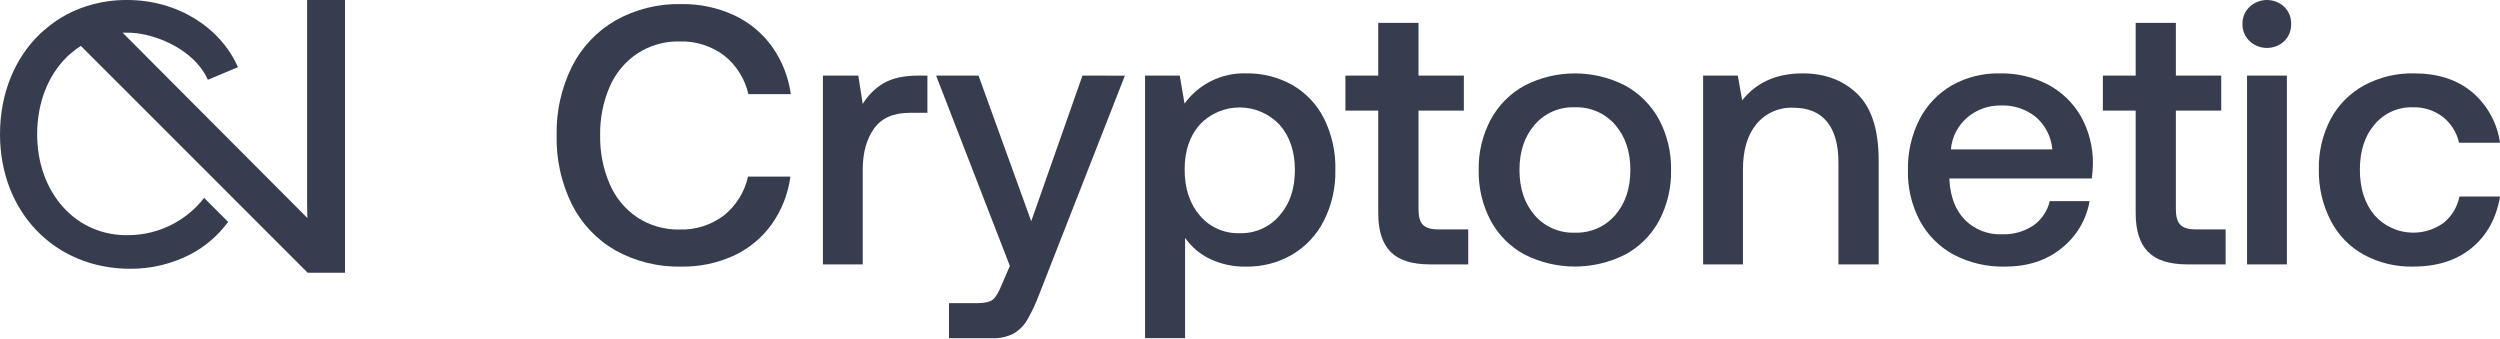
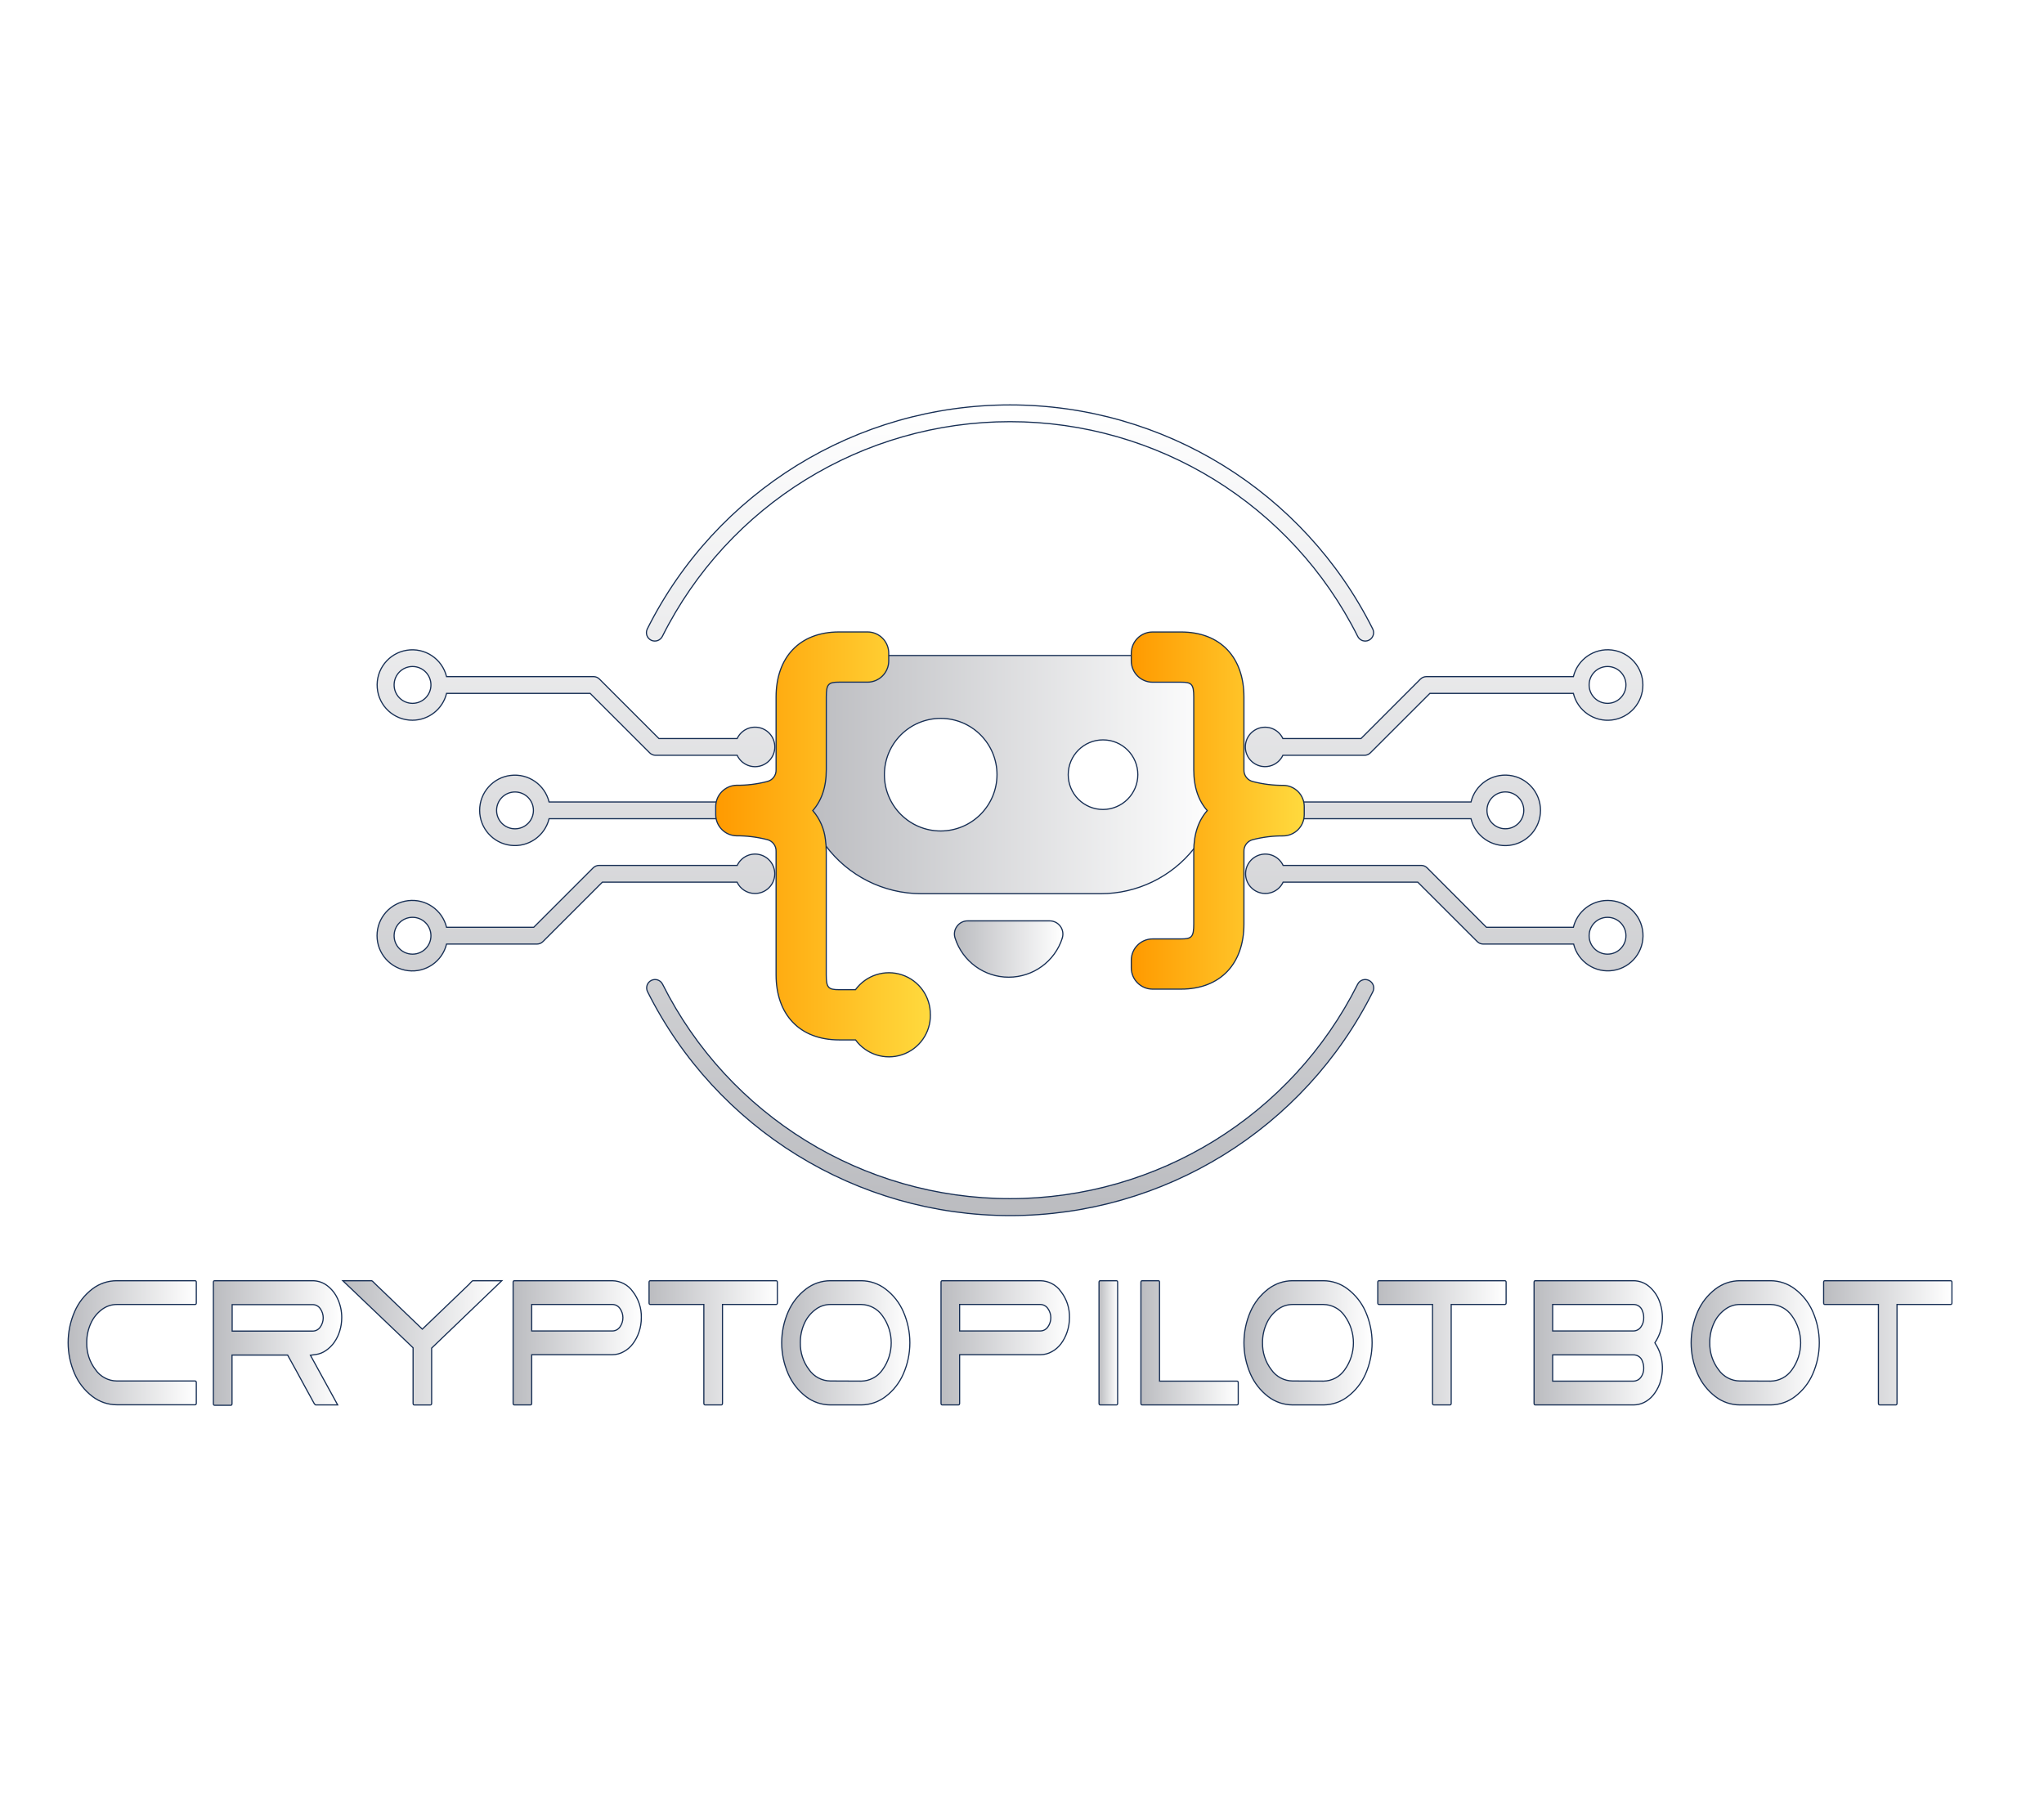
- <svg xmlns="http://www.w3.org/2000/svg" viewBox="0 0 696.16 94.16">
+ <svg xmlns="http://www.w3.org/2000/svg" xmlns:xlink="http://www.w3.org/1999/xlink" id="Layer_1" data-name="Layer 1" viewBox="0 0 444 394">
  <defs>
-     <style>.cls-1{fill:#373c4f;}</style>
+     <style>.cls-1,.cls-10,.cls-11,.cls-12,.cls-13,.cls-14,.cls-16,.cls-17,.cls-18,.cls-19,.cls-2,.cls-20,.cls-3,.cls-4,.cls-5,.cls-6,.cls-7,.cls-8,.cls-9{stroke:#162e54;stroke-miterlimit:10;stroke-width:0.25px;}.cls-1{fill:url(#linear-gradient);}.cls-2{fill:url(#linear-gradient-2);}.cls-3{fill:url(#linear-gradient-3);}.cls-4{fill:url(#linear-gradient-4);}.cls-5{fill:url(#linear-gradient-5);}.cls-6{fill:url(#linear-gradient-6);}.cls-7{fill:url(#linear-gradient-7);}.cls-8{fill:url(#linear-gradient-8);}.cls-9{fill:url(#linear-gradient-9);}.cls-10{fill:url(#linear-gradient-10);}.cls-11{fill:url(#linear-gradient-11);}.cls-12{fill:url(#linear-gradient-12);}.cls-13{fill:url(#linear-gradient-13);}.cls-14{fill:url(#linear-gradient-14);}.cls-15{fill:url(#linear-gradient-15);}.cls-16{fill:none;}.cls-17,.cls-18,.cls-19,.cls-20{fill-rule:evenodd;}.cls-17{fill:url(#linear-gradient-23);}.cls-18{fill:url(#linear-gradient-24);}.cls-19{fill:url(#linear-gradient-25);}.cls-20{fill:url(#linear-gradient-26);}</style>
+     <linearGradient id="linear-gradient" x1="14.8" y1="291.73" x2="42.64" y2="291.73" gradientUnits="userSpaceOnUse">
+       <stop offset="0" stop-color="#bbbcc0" />
+       <stop offset="1" stop-color="#fff" />
+     </linearGradient>
+     <linearGradient id="linear-gradient-2" x1="46.35" y1="291.73" x2="74.23" y2="291.73" xlink:href="#linear-gradient" />
+     <linearGradient id="linear-gradient-3" x1="74.47" y1="291.73" x2="109.01" y2="291.73" xlink:href="#linear-gradient" />
+     <linearGradient id="linear-gradient-4" x1="111.46" y1="291.73" x2="139.33" y2="291.73" xlink:href="#linear-gradient" />
+     <linearGradient id="linear-gradient-5" x1="140.99" y1="291.73" x2="168.86" y2="291.73" xlink:href="#linear-gradient" />
+     <linearGradient id="linear-gradient-6" x1="169.8" y1="291.73" x2="197.64" y2="291.73" xlink:href="#linear-gradient" />
+     <linearGradient id="linear-gradient-7" x1="204.41" y1="291.73" x2="232.28" y2="291.73" xlink:href="#linear-gradient" />
+     <linearGradient id="linear-gradient-8" x1="238.71" y1="291.73" x2="242.75" y2="291.73" xlink:href="#linear-gradient" />
+     <linearGradient id="linear-gradient-9" x1="247.83" y1="291.73" x2="268.97" y2="291.73" xlink:href="#linear-gradient" />
+     <linearGradient id="linear-gradient-10" x1="270.21" y1="291.73" x2="298.05" y2="291.73" xlink:href="#linear-gradient" />
+     <linearGradient id="linear-gradient-11" x1="299.28" y1="291.73" x2="327.16" y2="291.73" xlink:href="#linear-gradient" />
+     <linearGradient id="linear-gradient-12" x1="333.23" y1="291.73" x2="361.1" y2="291.73" xlink:href="#linear-gradient" />
+     <linearGradient id="linear-gradient-13" x1="367.35" y1="291.73" x2="395.19" y2="291.73" xlink:href="#linear-gradient" />
+     <linearGradient id="linear-gradient-14" x1="396.13" y1="291.73" x2="424" y2="291.73" xlink:href="#linear-gradient" />
+     <linearGradient id="linear-gradient-15" x1="219.4" y1="264.12" x2="219.4" y2="87.97" xlink:href="#linear-gradient" />
+     <linearGradient id="linear-gradient-23" x1="174.23" y1="168.3" x2="265.03" y2="168.3" xlink:href="#linear-gradient" />
+     <linearGradient id="linear-gradient-24" x1="207.32" y1="206.18" x2="230.9" y2="206.18" xlink:href="#linear-gradient" />
+     <linearGradient id="linear-gradient-25" x1="245.74" y1="176.1" x2="283.33" y2="176.1" gradientUnits="userSpaceOnUse">
+       <stop offset="0" stop-color="#ff9a00" />
+       <stop offset="1" stop-color="#ffda3e" />
+     </linearGradient>
+     <linearGradient id="linear-gradient-26" x1="155.46" y1="183.41" x2="202.1" y2="183.41" xlink:href="#linear-gradient-25" />
  </defs>
-   <g id="Layer_2" data-name="Layer 2">
-     <g id="Layer_1-2" data-name="Layer 1">
-       <path class="cls-1" d="M96.07,0V75.94H85.67l-4.32-4.32L22.51,12.78c-.44.27-.87.57-1.29.88s-1,.8-1.55,1.24-.81.73-1.2,1.12c-5.07,5.06-8.12,12.56-8.12,21.38,0,16.31,10.83,28.56,25.78,28.08A26.87,26.87,0,0,0,56.84,55.11l6.68,6.68A30.57,30.57,0,0,1,53,70.84a36.07,36.07,0,0,1-16.84,4C15.19,74.8,0,59,0,37.4,0,25.85,4.23,16,11.3,9.27q.48-.45,1-.87A33,33,0,0,1,18.64,4a34.45,34.45,0,0,1,7.51-2.88,35.64,35.64,0,0,1,4.09-.8A38.5,38.5,0,0,1,35.44,0C49.32,0,61.35,7.55,66.26,18.7l-8.38,3.52c-3-6.89-11.21-11.47-18.54-12.77a21.84,21.84,0,0,0-3.9-.35c-.31,0-.62,0-.93,0h-.37l1.45,1.45,50,50.16-.07-4.08V0Z" />
-       <path class="cls-1" d="M201.57,60a19.39,19.39,0,0,1-12.37,3.91,20.69,20.69,0,0,1-11.7-3.34,21.25,21.25,0,0,1-7.71-9.29,32.82,32.82,0,0,1-2.67-13.56,32.68,32.68,0,0,1,2.67-13.6,21.28,21.28,0,0,1,7.71-9.24,20.62,20.62,0,0,1,11.7-3.34,19.69,19.69,0,0,1,12.43,3.9,19.11,19.11,0,0,1,6.77,10.78h11.81A29.75,29.75,0,0,0,215,13a27.1,27.1,0,0,0-10.62-8.78,33.78,33.78,0,0,0-14.64-3.08A35.78,35.78,0,0,0,171.38,5.7a30.86,30.86,0,0,0-12.11,12.83A41.25,41.25,0,0,0,155,37.68a41.51,41.51,0,0,0,4.26,19.26,30.56,30.56,0,0,0,12.11,12.78,36.16,36.16,0,0,0,18.33,4.52,33.81,33.81,0,0,0,14.69-3.08,27.1,27.1,0,0,0,10.52-8.73,29.77,29.77,0,0,0,5.19-13.25H208.3A19.18,19.18,0,0,1,201.57,60Z" />
-       <path class="cls-1" d="M255.74,21.05c-4,0-7.25.7-9.65,2.1a16.74,16.74,0,0,0-5.85,5.8L239,21.05h-9.85V73.62h11.09V47.23c0-4.58,1-8.37,3.08-11.34s5.37-4.47,10-4.47h4.93V21.05Z" />
-       <path class="cls-1" d="M301.43,21.05,287.16,61.61,272.48,21.05H260.67l20.54,53-2.16,5q-1.33,3.39-2.57,4.37c-.82.65-2.29,1-4.41,1h-7.81v9.76h11.92a12.28,12.28,0,0,0,6.05-1.28,10.63,10.63,0,0,0,3.8-3.8,47.41,47.41,0,0,0,3.39-7.24l23.82-60.79Z" />
-       <path class="cls-1" d="M368.69,33a22.34,22.34,0,0,0-8.83-9.34A25.3,25.3,0,0,0,347,20.43a20.4,20.4,0,0,0-17.15,8.42l-1.33-7.8h-9.66V94.16H330V66.23a18.07,18.07,0,0,0,6.88,5.85A22.48,22.48,0,0,0,347,74.24a24.67,24.67,0,0,0,12.83-3.34,23,23,0,0,0,8.83-9.45,30,30,0,0,0,3.19-14.12A30.49,30.49,0,0,0,368.69,33ZM356.32,60a14,14,0,0,1-11.14,4.93A13.86,13.86,0,0,1,334.09,60q-4.21-4.92-4.21-12.83,0-7.69,4.21-12.48a15.28,15.28,0,0,1,22.23.05q4.26,4.83,4.26,12.63T356.32,60Z" />
-       <path class="cls-1" d="M400.42,63.87c-2,0-3.38-.43-4.21-1.29S395,60.27,395,58.22V30.8h12.63V21.05H395V6.36H383.79V21.05h-9.14V30.8h9.14V59.35q0,7.29,3.44,10.78t10.94,3.49h10.68V63.87Z" />
-       <path class="cls-1" d="M462,33.32a23.67,23.67,0,0,0-9.45-9.5,30.67,30.67,0,0,0-28,0,23.61,23.61,0,0,0-9.45,9.5,28.79,28.79,0,0,0-3.34,14,29,29,0,0,0,3.34,14.12,23.19,23.19,0,0,0,9.45,9.45,31.07,31.07,0,0,0,28,0A23.25,23.25,0,0,0,462,61.45a29,29,0,0,0,3.33-14.12A28.79,28.79,0,0,0,462,33.32ZM449.77,59.91a14.21,14.21,0,0,1-11.25,4.88,14.06,14.06,0,0,1-11.19-4.88q-4.21-4.87-4.21-12.58t4.21-12.57a14,14,0,0,1,11.19-4.88,14.18,14.18,0,0,1,11.25,4.88Q454,39.64,454,47.33T449.77,59.91Z" />
-       <path class="cls-1" d="M517.23,26.18q-5.9-5.74-15.25-5.75-10.87,0-16.84,7.5l-1.23-6.88h-9.65V73.62h11.09V47.13q0-8,3.75-12.58A12.59,12.59,0,0,1,499.42,30q6.15,0,9.34,3.9t3.18,11.4V73.62h11.2v-29Q523.14,31.94,517.23,26.18Z" />
-       <path class="cls-1" d="M582.49,49.7a30.6,30.6,0,0,0,.31-4.21,26.36,26.36,0,0,0-3.44-13.25,23.05,23.05,0,0,0-9.14-8.73,28.21,28.21,0,0,0-13.4-3.08,26.14,26.14,0,0,0-13.3,3.34,23.08,23.08,0,0,0-9,9.45,30,30,0,0,0-3.23,14.22,28.64,28.64,0,0,0,3.34,14.07A23.32,23.32,0,0,0,544,70.9a29.4,29.4,0,0,0,14.33,3.34q9.45,0,15.76-5.14A21.26,21.26,0,0,0,581.87,56H570.78a11.42,11.42,0,0,1-4.62,6.83,14.79,14.79,0,0,1-8.62,2.41,13.8,13.8,0,0,1-10.37-4c-2.61-2.67-4-6.3-4.32-10.89V49.7Zm-34.66-17a14.13,14.13,0,0,1,9.4-3.33,14.55,14.55,0,0,1,9.7,3.23,13.39,13.39,0,0,1,4.57,9H543.26A13.11,13.11,0,0,1,547.83,32.7Z" />
-       <path class="cls-1" d="M611.34,63.87c-2,0-3.38-.43-4.21-1.29s-1.23-2.31-1.23-4.36V30.8h12.63V21.05H605.9V6.36H594.71V21.05h-9.14V30.8h9.14V59.35q0,7.29,3.44,10.78t10.93,3.49h10.68V63.87Z" />
-       <path class="cls-1" d="M625.72,21.05V73.62h11.09V21.05ZM636.09,1.9a7.08,7.08,0,0,0-9.65,0,6.38,6.38,0,0,0-2,4.77,6.4,6.4,0,0,0,2,4.78,7.08,7.08,0,0,0,9.65,0A6.4,6.4,0,0,0,638,6.67,6.38,6.38,0,0,0,636.09,1.9Z" />
-       <path class="cls-1" d="M680.45,62.07a14.43,14.43,0,0,1-19.25-2.16q-4.07-4.87-4.06-12.68T661.2,34.7a13.33,13.33,0,0,1,10.73-4.82,13,13,0,0,1,8.31,2.67,12.76,12.76,0,0,1,4.52,7.19h11.4a22.61,22.61,0,0,0-7.8-14.12q-6.27-5.19-16.13-5.19a28.13,28.13,0,0,0-13.91,3.34A23.2,23.2,0,0,0,649,33.16a29.07,29.07,0,0,0-3.29,14.07A30,30,0,0,0,649,61.4a22.7,22.7,0,0,0,9.19,9.5,27.63,27.63,0,0,0,13.76,3.34q10,0,16.32-5.19t7.91-14.32H684.87A12.6,12.6,0,0,1,680.45,62.07Z" />
-     </g>
-   </g>
+   <path class="cls-1" d="M25.37,278.24h17c.18,0,.27.11.27.34v4.48c0,.23-.09.34-.27.34h-17a5.37,5.37,0,0,0-3.27,1.12,7.64,7.64,0,0,0-2.38,3,9.94,9.94,0,0,0-.88,4.18,9.27,9.27,0,0,0,1.92,5.88,5.69,5.69,0,0,0,4.61,2.44h17c.18,0,.27.12.27.35v4.47c0,.23-.09.35-.27.35h-17a8.71,8.71,0,0,1-5.3-1.81,12.4,12.4,0,0,1-3.85-4.92,16.82,16.82,0,0,1,0-13.53,12.36,12.36,0,0,1,3.85-4.91A8.65,8.65,0,0,1,25.37,278.24Z" />
+   <path class="cls-2" d="M67.43,294.43l5.92,10.79H68.79a.59.59,0,0,1-.23,0,.53.53,0,0,1-.19-.15l-.14-.18a1.67,1.67,0,0,1-.13-.25,1.47,1.47,0,0,0-.13-.23c-.52-.95-1.08-2-1.69-3.08l-1.93-3.55c-.68-1.26-1.24-2.27-1.66-3l-.21-.39H50.4v10.56c0,.23-.09.35-.27.35h-3.5c-.19,0-.28-.12-.28-.35V278.58c0-.23.09-.34.28-.34H67.91a5.22,5.22,0,0,1,3.18,1.08,7.37,7.37,0,0,1,2.29,2.93,9.57,9.57,0,0,1,.85,4,9.71,9.71,0,0,1-.44,2.93,8.59,8.59,0,0,1-1.19,2.45,7.2,7.2,0,0,1-1.8,1.77,5,5,0,0,1-2.19.87Zm-17-11v5.75H67.94a2,2,0,0,0,1.61-.85,3.44,3.44,0,0,0,0-4.05,2,2,0,0,0-1.61-.85Z" />
+   <path class="cls-3" d="M109,278.24,93.76,292.88v12c0,.23-.1.35-.3.35H90c-.18,0-.27-.12-.27-.35V292.81L74.47,278.24h6.28a1.31,1.31,0,0,1,.32.25q.23.21.48.48a2.45,2.45,0,0,0,.32.31l9.87,9.48,9.88-9.48.18-.16a2.89,2.89,0,0,0,.24-.25l.25-.29a2.94,2.94,0,0,1,.26-.25.36.36,0,0,1,.18-.09Z" />
+   <path class="cls-4" d="M115.23,305.22h-3.5c-.18,0-.27-.12-.27-.35V278.58c0-.23.09-.34.27-.34H133a5.5,5.5,0,0,1,4.45,2.35,8.84,8.84,0,0,1,1.86,5.66,9.63,9.63,0,0,1-.51,3.15,9,9,0,0,1-1.35,2.56,6.12,6.12,0,0,1-2,1.71,5,5,0,0,1-2.44.64H115.5v10.56C115.5,305.1,115.41,305.22,115.23,305.22Zm.27-21.82v5.75h17.55a2,2,0,0,0,1.6-.85,3.44,3.44,0,0,0,0-4.05,2,2,0,0,0-1.6-.85Z" />
+   <path class="cls-5" d="M168.56,278.24c.2,0,.3.11.3.34v4.48c0,.23-.1.34-.3.34H156.94v21.47c0,.23-.09.35-.28.35h-3.47c-.2,0-.3-.12-.3-.35V283.4H141.26c-.18,0-.27-.11-.27-.34v-4.48c0-.23.09-.34.27-.34Z" />
+   <path class="cls-6" d="M180.37,278.24h6.7a8.68,8.68,0,0,1,5.29,1.81,12.3,12.3,0,0,1,3.86,4.91,16.82,16.82,0,0,1,0,13.53,12.33,12.33,0,0,1-3.86,4.92,8.75,8.75,0,0,1-5.29,1.81h-6.7a8.73,8.73,0,0,1-5.3-1.81,12.49,12.49,0,0,1-3.85-4.92,16.82,16.82,0,0,1,0-13.53,12.45,12.45,0,0,1,3.85-4.91A8.67,8.67,0,0,1,180.37,278.24Zm6.7,21.81a5.71,5.71,0,0,0,4.61-2.44,10,10,0,0,0,0-11.76,5.72,5.72,0,0,0-4.61-2.45h-6.7a5.34,5.34,0,0,0-3.26,1.12,7.66,7.66,0,0,0-2.39,3,9.93,9.93,0,0,0-.87,4.18,9.32,9.32,0,0,0,1.91,5.88,5.71,5.71,0,0,0,4.61,2.44Z" />
+   <path class="cls-7" d="M208.18,305.22h-3.5c-.18,0-.27-.12-.27-.35V278.58c0-.23.09-.34.27-.34H226a5.51,5.51,0,0,1,4.45,2.35,8.84,8.84,0,0,1,1.86,5.66,9.38,9.38,0,0,1-.52,3.15,9,9,0,0,1-1.34,2.56,6.12,6.12,0,0,1-2,1.71,5,5,0,0,1-2.44.64H208.45v10.56C208.45,305.1,208.36,305.22,208.18,305.22Zm.27-21.82v5.75H226a2,2,0,0,0,1.6-.85,3.44,3.44,0,0,0,0-4.05,2,2,0,0,0-1.6-.85Z" />
+   <path class="cls-8" d="M239,305.22c-.18,0-.27-.12-.27-.35V278.58c0-.23.09-.34.27-.34h3.5c.18,0,.27.11.27.34v26.29c0,.23-.09.35-.27.35Z" />
+   <path class="cls-9" d="M248.1,305.22c-.18,0-.27-.12-.27-.35V278.58c0-.23.09-.34.27-.34h3.51c.18,0,.27.11.27.34v21.47H268.7c.18,0,.27.12.27.35v4.47c0,.23-.09.35-.27.35Z" />
+   <path class="cls-10" d="M280.77,278.24h6.71a8.68,8.68,0,0,1,5.28,1.81,12.41,12.41,0,0,1,3.87,4.91,16.82,16.82,0,0,1,0,13.53,12.44,12.44,0,0,1-3.87,4.92,8.74,8.74,0,0,1-5.28,1.81h-6.71a8.76,8.76,0,0,1-5.3-1.81,12.49,12.49,0,0,1-3.85-4.92,16.93,16.93,0,0,1,0-13.53,12.45,12.45,0,0,1,3.85-4.91A8.69,8.69,0,0,1,280.77,278.24Zm6.71,21.81a5.67,5.67,0,0,0,4.6-2.44,10,10,0,0,0,0-11.76,5.69,5.69,0,0,0-4.6-2.45h-6.71a5.36,5.36,0,0,0-3.26,1.12,7.64,7.64,0,0,0-2.38,3,9.79,9.79,0,0,0-.88,4.18,9.27,9.27,0,0,0,1.92,5.88,5.69,5.69,0,0,0,4.6,2.44Z" />
+   <path class="cls-11" d="M326.85,278.24c.21,0,.31.11.31.34v4.48c0,.23-.1.34-.31.34H315.23v21.47c0,.23-.09.35-.27.35h-3.48c-.2,0-.3-.12-.3-.35V283.4H299.56c-.19,0-.28-.11-.28-.34v-4.48c0-.23.09-.34.28-.34Z" />
+   <path class="cls-12" d="M333.23,278.58c0-.23.09-.34.27-.34h21.32a5.21,5.21,0,0,1,3.35,1.21,7.73,7.73,0,0,1,2.33,3.34,10.2,10.2,0,0,1,.57,4.33,9.18,9.18,0,0,1-1.27,4.07l-.33.54.33.54a9.14,9.14,0,0,1,1.27,4.06,10.25,10.25,0,0,1-.57,4.34,8.69,8.69,0,0,1-1.41,2.45,6,6,0,0,1-1.95,1.56,5.14,5.14,0,0,1-2.32.54H333.5c-.18,0-.27-.12-.27-.35Zm21.59,4.82H337.27v5.75h17.55a2,2,0,0,0,1.6-.83,3.31,3.31,0,0,0,.63-2.07,3.7,3.7,0,0,0-.27-1.42A2,2,0,0,0,354.82,283.4Zm-17.55,16.65h17.55a2,2,0,0,0,1.6-.81,3.2,3.2,0,0,0,.63-2,4,4,0,0,0-.27-1.46,2,2,0,0,0-2-1.43H337.27Z" />
+   <path class="cls-13" d="M377.92,278.24h6.7a8.71,8.71,0,0,1,5.29,1.81,12.3,12.3,0,0,1,3.86,4.91,16.82,16.82,0,0,1,0,13.53,12.33,12.33,0,0,1-3.86,4.92,8.77,8.77,0,0,1-5.29,1.81h-6.7a8.73,8.73,0,0,1-5.3-1.81,12.49,12.49,0,0,1-3.85-4.92,16.82,16.82,0,0,1,0-13.53,12.45,12.45,0,0,1,3.85-4.91A8.67,8.67,0,0,1,377.92,278.24Zm6.7,21.81a5.71,5.71,0,0,0,4.61-2.44,10,10,0,0,0,0-11.76,5.72,5.72,0,0,0-4.61-2.45h-6.7a5.32,5.32,0,0,0-3.26,1.12,7.57,7.57,0,0,0-2.39,3,9.93,9.93,0,0,0-.87,4.18,9.32,9.32,0,0,0,1.91,5.88,5.71,5.71,0,0,0,4.61,2.44Z" />
+   <path class="cls-14" d="M423.7,278.24c.2,0,.3.11.3.34v4.48c0,.23-.1.34-.3.34H412.07v21.47c0,.23-.09.35-.27.35h-3.47c-.2,0-.3-.12-.3-.35V283.4H396.4c-.18,0-.27-.11-.27-.34v-4.48c0-.23.09-.34.27-.34Z" />
+   <path class="cls-15" d="M278.67,160.45a4.28,4.28,0,1,0,0,3.64h17.72a1.82,1.82,0,0,0,1.29-.54l12.92-12.91h31.17a7.66,7.66,0,1,0,0-3.64H309.84a1.85,1.85,0,0,0-1.29.53l-12.91,12.92Zm70.52-15.65a4,4,0,1,1-4,4A4,4,0,0,1,349.19,144.8Z" />
+   <path class="cls-15" d="M319.53,174.23H278.67a4.28,4.28,0,1,0,0,3.64h40.86a7.66,7.66,0,1,0,0-3.64ZM331,176.05a4,4,0,1,1-4-4A4,4,0,0,1,331,176.05Z" />
+   <path class="cls-15" d="M349.19,195.62a7.66,7.66,0,0,0-7.42,5.83H322.88L310,188.54a1.81,1.81,0,0,0-1.28-.53h-30a4.28,4.28,0,1,0,0,3.64h29.25l12.92,12.91a1.82,1.82,0,0,0,1.29.54h19.64a7.65,7.65,0,1,0,7.42-9.48Zm0,11.67a4,4,0,1,1,4-4A4,4,0,0,1,349.19,207.29Z" />
+   <path class="cls-15" d="M89.61,156.47A7.64,7.64,0,0,0,97,150.64H128.2l12.92,12.91a1.82,1.82,0,0,0,1.29.54h17.72a4.29,4.29,0,1,0,0-3.64h-17l-12.92-12.92A1.81,1.81,0,0,0,129,147H97a7.65,7.65,0,1,0-7.41,9.47Zm0-11.67a4,4,0,1,1-4,4A4,4,0,0,1,89.61,144.8Z" />
+   <path class="cls-15" d="M164,171.76a4.27,4.27,0,0,0-3.86,2.47H119.27a7.65,7.65,0,1,0,0,3.64h40.86a4.28,4.28,0,1,0,3.86-6.11Zm-52.13,8.3a4,4,0,1,1,4-4A4,4,0,0,1,111.86,180.06Z" />
+   <path class="cls-15" d="M164,194.11a4.28,4.28,0,1,0-3.86-6.1h-30a1.83,1.83,0,0,0-1.29.53l-12.91,12.91H97a7.66,7.66,0,1,0,0,3.65h19.65a1.84,1.84,0,0,0,1.29-.54l12.91-12.91h29.26A4.26,4.26,0,0,0,164,194.11ZM89.61,207.29a4,4,0,1,1,4-4A4,4,0,0,1,89.61,207.29Z" />
+   <path class="cls-15" d="M141.43,139.08a1.83,1.83,0,0,0,2.44-.81,84.46,84.46,0,0,1,151.06,0,1.82,1.82,0,1,0,3.25-1.64,88.11,88.11,0,0,0-157.57,0A1.82,1.82,0,0,0,141.43,139.08Z" />
+   <path class="cls-15" d="M297.37,213a1.82,1.82,0,0,0-2.45.81,84.46,84.46,0,0,1-151,0,1.82,1.82,0,0,0-3.26,1.63,88.11,88.11,0,0,0,157.56,0A1.82,1.82,0,0,0,297.37,213Z" />
+   <path class="cls-16" d="M278.67,160.45a4.28,4.28,0,1,0,0,3.64h17.72a1.82,1.82,0,0,0,1.29-.54l12.92-12.91h31.17a7.66,7.66,0,1,0,0-3.64H309.84a1.85,1.85,0,0,0-1.29.53l-12.91,12.92Zm70.52-15.65a4,4,0,1,1-4,4A4,4,0,0,1,349.19,144.8Z" />
+   <path class="cls-16" d="M319.53,174.23H278.67a4.28,4.28,0,1,0,0,3.64h40.86a7.66,7.66,0,1,0,0-3.64ZM331,176.05a4,4,0,1,1-4-4A4,4,0,0,1,331,176.05Z" />
+   <path class="cls-16" d="M349.19,195.62a7.66,7.66,0,0,0-7.42,5.83H322.88L310,188.54a1.81,1.81,0,0,0-1.28-.53h-30a4.28,4.28,0,1,0,0,3.64h29.25l12.92,12.91a1.82,1.82,0,0,0,1.29.54h19.64a7.65,7.65,0,1,0,7.42-9.48Zm0,11.67a4,4,0,1,1,4-4A4,4,0,0,1,349.19,207.29Z" />
+   <path class="cls-16" d="M89.61,156.47A7.64,7.64,0,0,0,97,150.64H128.2l12.92,12.91a1.82,1.82,0,0,0,1.29.54h17.72a4.29,4.29,0,1,0,0-3.64h-17l-12.92-12.92A1.81,1.81,0,0,0,129,147H97a7.65,7.65,0,1,0-7.41,9.47Zm0-11.67a4,4,0,1,1-4,4A4,4,0,0,1,89.61,144.8Z" />
+   <path class="cls-16" d="M164,171.76a4.27,4.27,0,0,0-3.86,2.47H119.27a7.65,7.65,0,1,0,0,3.64h40.86a4.28,4.28,0,1,0,3.86-6.11Zm-52.13,8.3a4,4,0,1,1,4-4A4,4,0,0,1,111.86,180.06Z" />
+   <path class="cls-16" d="M164,194.11a4.28,4.28,0,1,0-3.86-6.1h-30a1.83,1.83,0,0,0-1.29.53l-12.91,12.91H97a7.66,7.66,0,1,0,0,3.65h19.65a1.84,1.84,0,0,0,1.29-.54l12.91-12.91h29.26A4.26,4.26,0,0,0,164,194.11ZM89.61,207.29a4,4,0,1,1,4-4A4,4,0,0,1,89.61,207.29Z" />
+   <path class="cls-16" d="M141.43,139.08a1.83,1.83,0,0,0,2.44-.81,84.46,84.46,0,0,1,151.06,0,1.82,1.82,0,1,0,3.25-1.64,88.11,88.11,0,0,0-157.57,0A1.82,1.82,0,0,0,141.43,139.08Z" />
+   <path class="cls-16" d="M297.37,213a1.82,1.82,0,0,0-2.45.81,84.46,84.46,0,0,1-151,0,1.82,1.82,0,0,0-3.26,1.63,88.11,88.11,0,0,0,157.56,0A1.82,1.82,0,0,0,297.37,213Z" />
+   <path class="cls-17" d="M174.23,142.41V168.3a25.74,25.74,0,0,0,5.07,15.35s0,0,0,0a25.92,25.92,0,0,0,20.81,10.51h39a25.88,25.88,0,0,0,20.26-9.82v0h0a25.68,25.68,0,0,0,5.61-16V142.41Zm30.11,38.12a12.23,12.23,0,1,1,12.23-12.23A12.26,12.26,0,0,1,204.34,180.53Zm35.26-4.67a7.56,7.56,0,1,1,7.56-7.56A7.59,7.59,0,0,1,239.6,175.86Z" />
+   <path class="cls-18" d="M230.75,203.82a12.23,12.23,0,0,1-23.28,0,2.78,2.78,0,0,1,.41-2.58,2.82,2.82,0,0,1,2.33-1.18H228a2.87,2.87,0,0,1,2.74,3.76Z" />
+   <path class="cls-19" d="M262.24,176.1c-1.86,2.11-2.93,5-2.93,8.89v15.77c0,2.81-.46,3.22-2.79,3.22h-6.16a4.63,4.63,0,0,0-4.62,4.62v1.67a4.63,4.63,0,0,0,4.62,4.62h6.16c8.68,0,13.69-5.62,13.69-14.13V185a2.53,2.53,0,0,1,2-2.6,25.83,25.83,0,0,1,6.61-.8,4.62,4.62,0,0,0,4.49-4.62v-1.75a4.61,4.61,0,0,0-4.49-4.61,25.78,25.78,0,0,1-6.61-.81,2.53,2.53,0,0,1-2-2.6V151.44c0-8.52-5-14.14-13.69-14.14h-6.16a4.63,4.63,0,0,0-4.62,4.62v1.67a4.63,4.63,0,0,0,4.62,4.62h6.16c2.33,0,2.79.41,2.79,3.23V167.2C259.31,171.11,260.38,174,262.24,176.1Z" />
+   <path class="cls-20" d="M202.1,220.46a9,9,0,0,1-16.26,5.46h-3.56c-8.69,0-13.7-5.62-13.7-14.13V185a2.53,2.53,0,0,0-2-2.61,26.24,26.24,0,0,0-6.61-.81,4.61,4.61,0,0,1-4.5-4.6v-1.76a4.64,4.64,0,0,1,4.5-4.62,25.39,25.39,0,0,0,6.61-.8,2.52,2.52,0,0,0,2-2.6V151.42c0-8.5,5-14.13,13.7-14.13h6.15a4.62,4.62,0,0,1,4.56,3.87,4.56,4.56,0,0,1,.06.75v1.67a4.62,4.62,0,0,1-4.62,4.62h-6.15c-2.34,0-2.79.41-2.79,3.22V167.2c0,3.9-1.07,6.78-2.94,8.9a11.58,11.58,0,0,1,2.75,6.3h0a19,19,0,0,1,.18,2.59v26.79c0,2.81.45,3.23,2.79,3.23h3.56a9,9,0,0,1,16.26,5.44Z" />
</svg>
